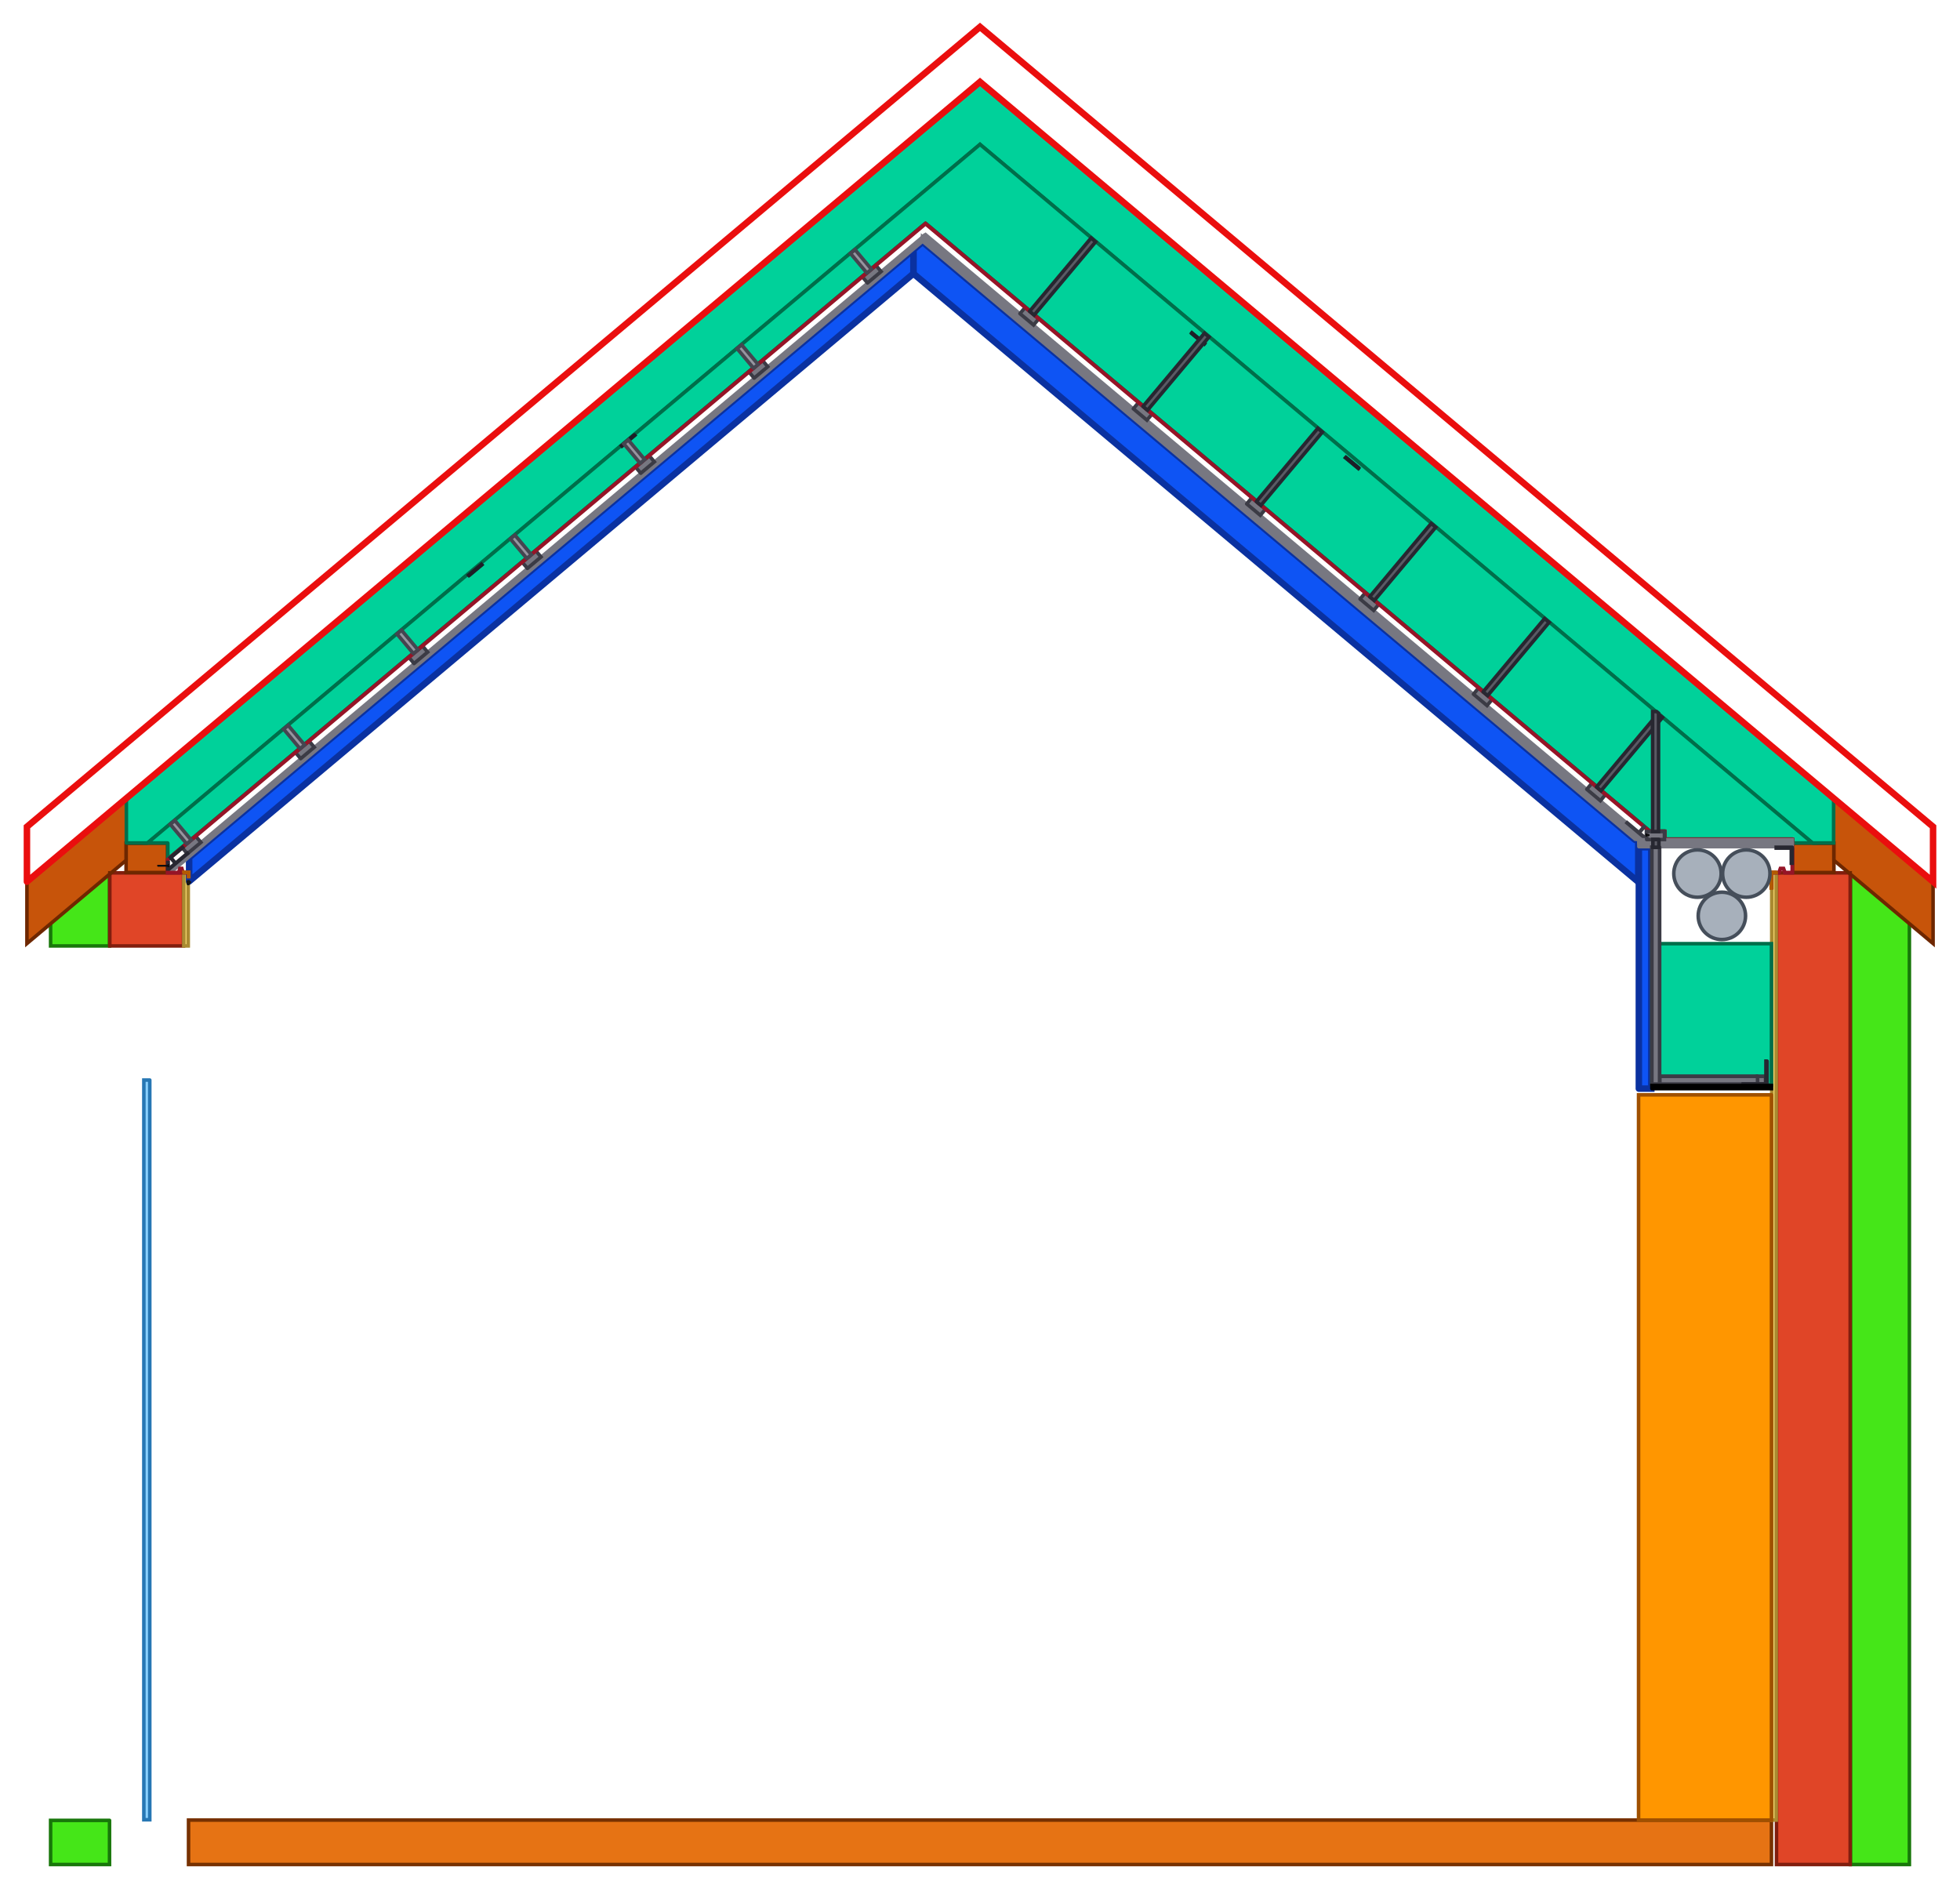
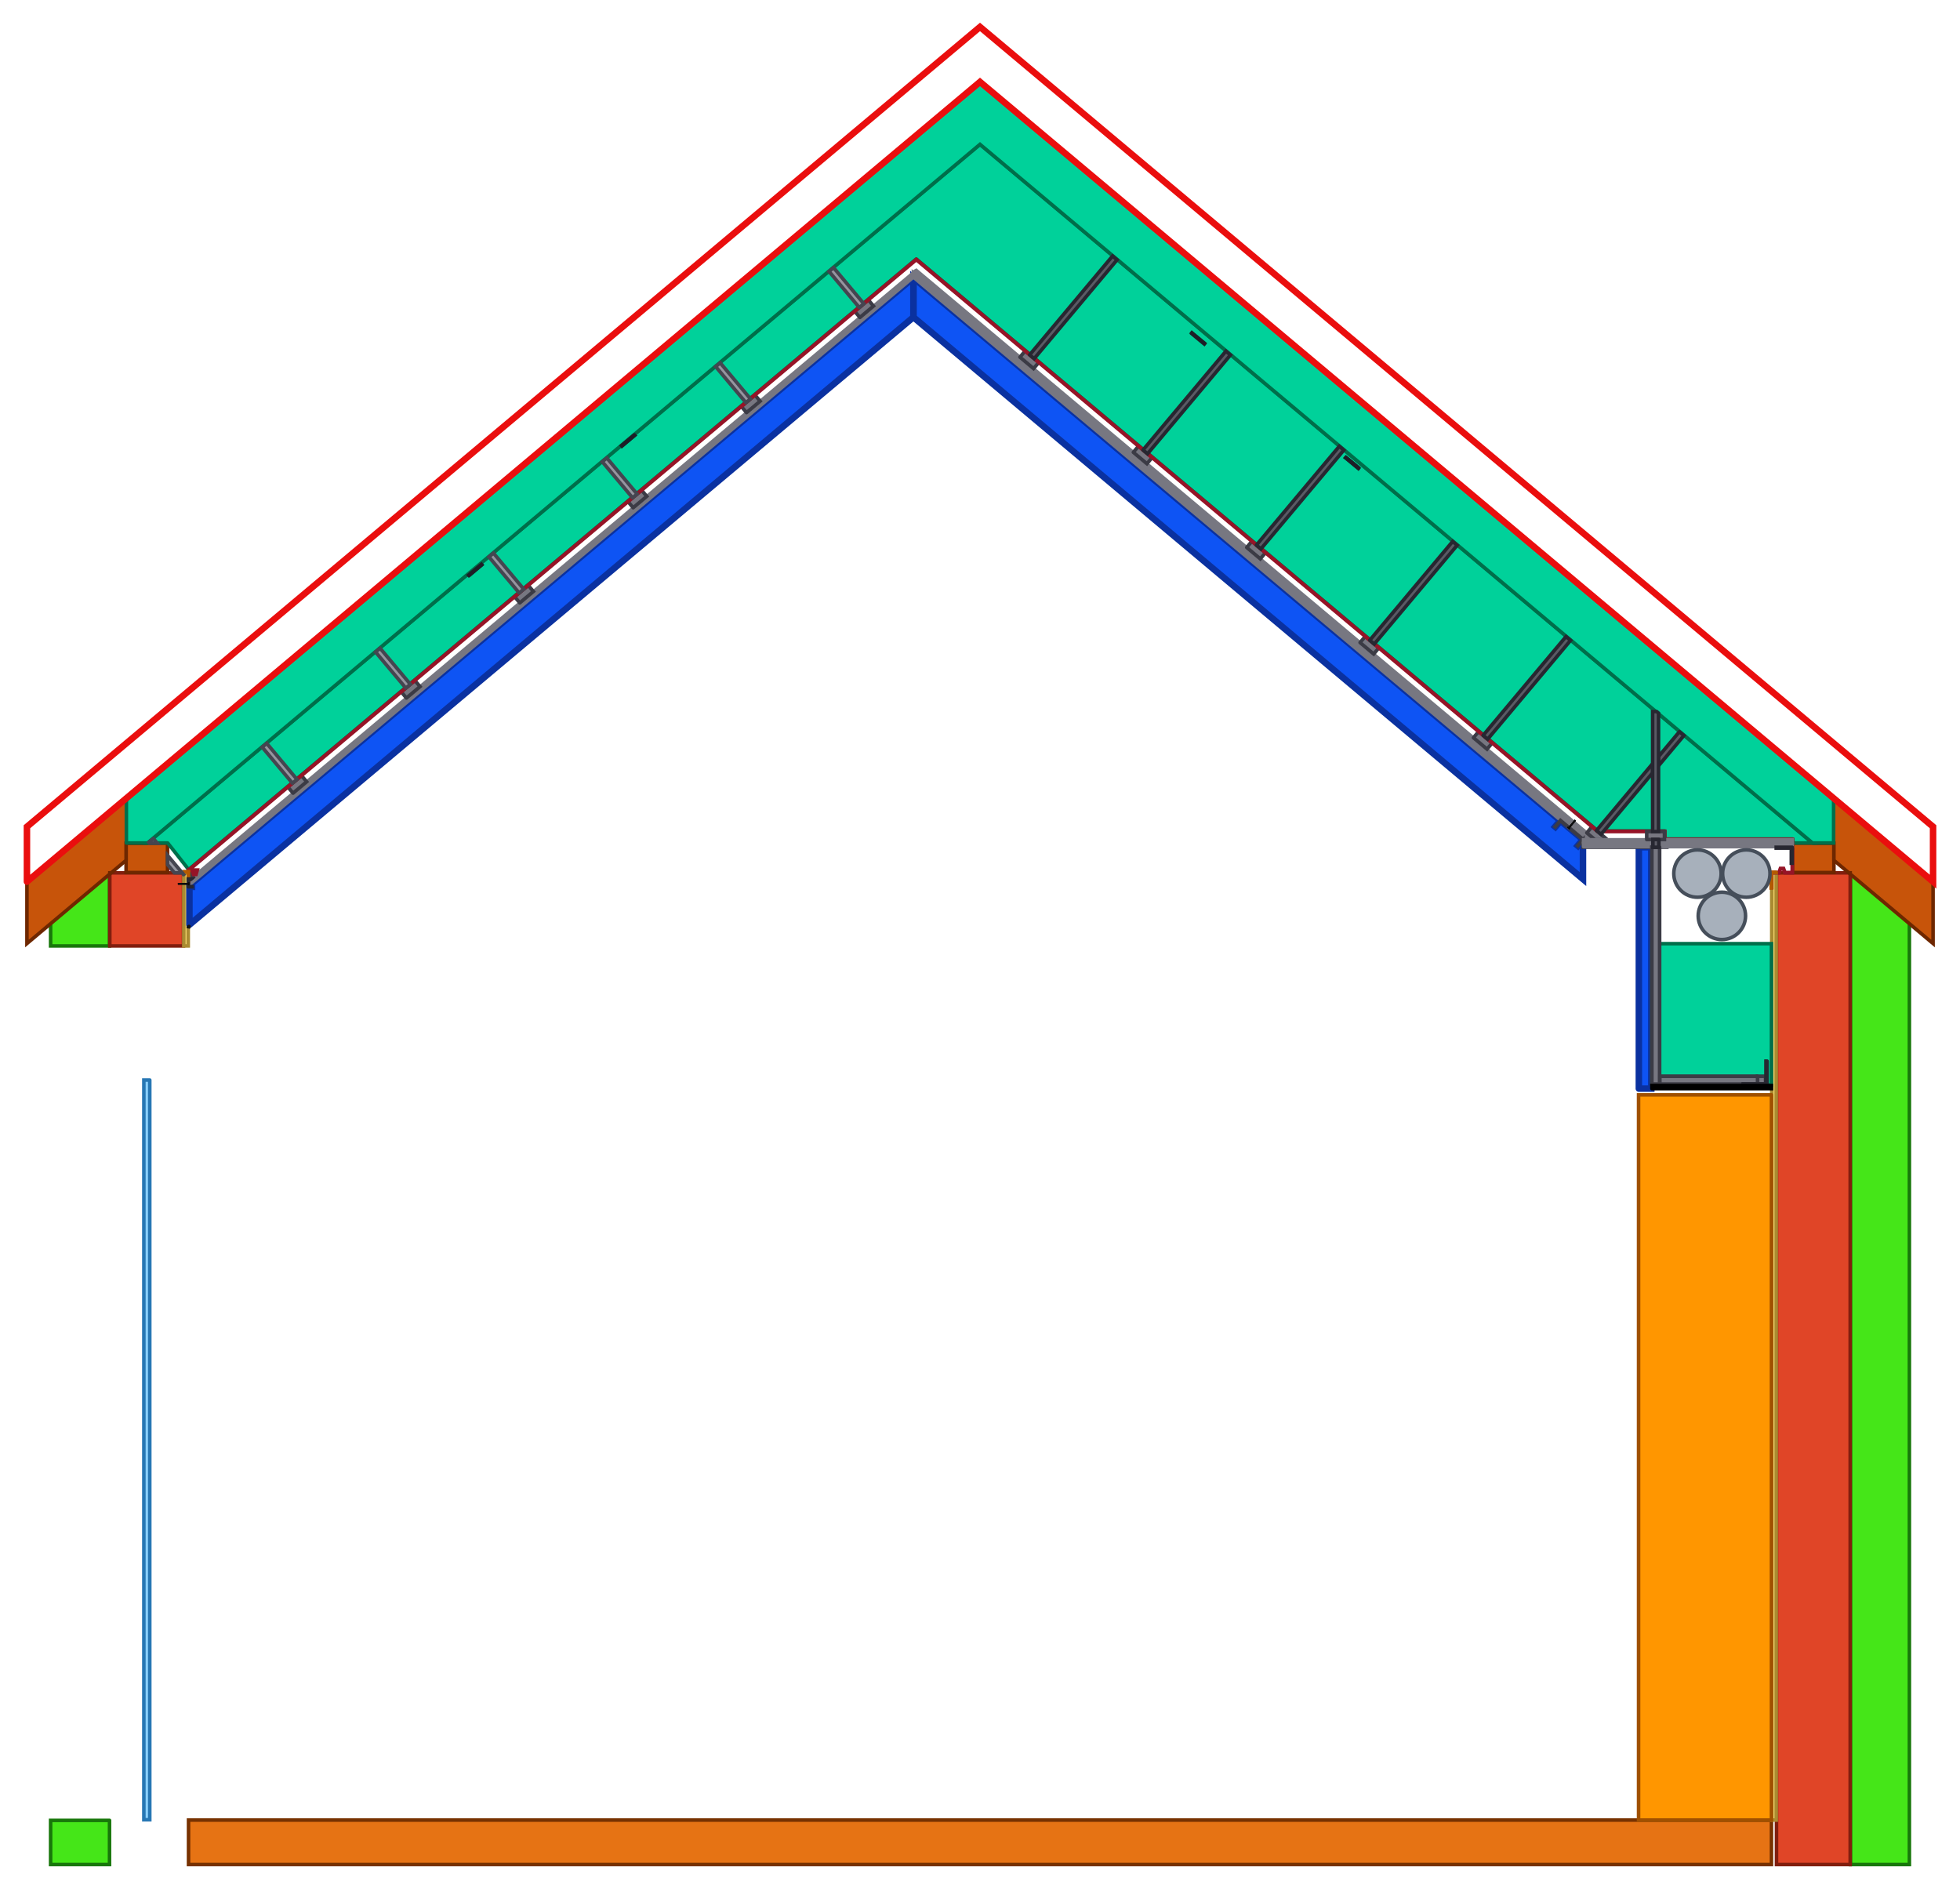
<svg xmlns="http://www.w3.org/2000/svg" width="6622.0mm" height="6389.6mm" viewBox="-636.0 -6148.6 6622.0 6389.6" version="1.1">
  <g transform="scale(1,-1)" stroke-linecap="round">
    <g fill="rgb(230,115,20)" stroke="rgb(119,49,0)" stroke-width="12.0" id="floor">
      <path d="M 5349.0,0.0 L 1.0,0.0 L 1.0,-150.0 L 5349.0,-150.0 L 5349.0,0.0" />
    </g>
    <g fill="rgb(69,230,24)" stroke="rgb(24,119,10)" stroke-width="12.0" id="eps">
      <path d="M -266.0,3200.0 L -465.0,3200.0 L -465.0,2953.0 L -266.0,2953.0 L -266.0,3200.0" />
      <path d="M -266.0,-1.0 L -465.0,-1.0 L -465.0,-150.0 L -266.0,-150.0 L -266.0,-1.0" />
      <path d="M 5815.0,3200.0 L 5616.0,3200.0 L 5616.0,-150.0 L 5815.0,-150.0 L 5815.0,3200.0" />
    </g>
    <g fill="rgb(224,69,39)" stroke="rgb(129,30,14)" stroke-width="12.0" id="masonry">
      <path d="M -16.0,3200.0 L -265.0,3200.0 L -265.0,2953.0 L -16.0,2953.0 L -16.0,3200.0" />
      <path d="M 5615.0,3200.0 L 5366.0,3200.0 L 5366.0,-150.0 L 5615.0,-150.0 L 5615.0,3200.0" />
    </g>
    <g fill="rgb(255,224,119)" stroke="rgb(170,139,49)" stroke-width="12.0" id="plaster">
      <path d="M 0.0,3200.0 L -15.0,3200.0 L -15.0,2953.0 L 0.0,2953.0 L 0.0,3200.0" />
      <path d="M 5365.0,3200.0 L 5350.0,3200.0 L 5350.0,0.0 L 5365.0,0.0 L 5365.0,3200.0" />
    </g>
    <g fill="rgb(255,150,0)" stroke="rgb(160,80,0)" stroke-width="12.0" id="furniture">
      <path d="M 5349.0,2450.0 L 4900.0,2450.0 L 4900.0,0.0 L 5349.0,0.0 L 5349.0,2450.0" />
    </g>
    <g fill="rgb(199,84,10)" stroke="rgb(110,39,0)" stroke-width="12.0" id="wall_plate">
      <path d="M -70.0,3300.0 L -210.0,3300.0 L -210.0,3201.0 L -70.0,3201.0 L -70.0,3300.0" />
      <path d="M 5560.0,3300.0 L 5420.0,3300.0 L 5420.0,3201.0 L 5560.0,3201.0 L 5560.0,3300.0" />
    </g>
    <g fill="rgb(199,84,10)" stroke="rgb(110,39,0)" stroke-width="12.0" id="rafters">
      <path d="M 5895.0,3168.026 L 2675.0,5869.927 L -545.0,3168.026 L -545.0,2961.161 L -265.0,3196.109 L -265.0,3200.0 L -260.363,3200.0 L -210.0,3242.259 L -210.0,3300.0 L -141.187,3300.0 L 2675.0,5663.062 L 5491.187,3300.0 L 5560.0,3300.0 L 5560.0,3242.259 L 5610.363,3200.0 L 5615.0,3200.0 L 5615.0,3196.109 L 5895.0,2961.161 L 5895.0,3168.026" />
    </g>
    <g fill="rgb(0,209,154)" stroke="rgb(0,110,74)" stroke-width="12.0" id="plenum_wool">
+       <path d="M 1.347,3211.041 L 2459.08,5273.324 A 1.0,1.0 -140 0,0 2460.366,5273.324 L 4762.624,3341.5 L 4988.5,3341.5 A 1.0,1.0 180.0 0,0 4989.5,3340.5 L 4989.5,3314.5 L 5420.0,3314.5 A 1.0,1.0 180.0 0,0 5421.0,3313.5 L 5421.0,3301.0 L 5487.248,3301.0 L 2675.0,5660.756 L -137.248,3301.0 L -70.0,3301.0 A 1.0,1.0 180.0 0,0 -69.214,3300.619 L 1.347,3211.041 M 990.575,4242.134 L 991.86,4240.602 L 948.526,4204.24 L 947.241,4205.773 L 990.575,4242.134 M 1507.259,4679.599 L 1508.544,4678.067 L 1465.21,4641.706 L 1463.925,4643.238 L 1507.259,4679.599 M 3911.354,4603.57 L 3954.687,4567.719 L 3953.401,4566.187 L 3910.068,4602.038 L 3911.354,4603.57 M 3434.147,4988.324 L 3432.861,4986.791 L 3389.528,5022.643 L 3390.813,5024.175 L 3434.147,4988.324" />
      <path d="M -209.0,3301.0 L -137.612,3301.0 L 2675.0,5661.062 L 5487.612,3301.0 L 5559.0,3301.0 L 5559.0,3449.963 L 2675.0,5869.927 L -209.0,3449.963 L -209.0,3301.0" />
-       <path d="M -69.0,3247 L 2490.195,5394.42 A 1.0,1.0 -140.0 0,0 2491.481,5394.42 L 4938.055,3341.5 L 4988.5,3341.5 A 1.0,1.0 180.0 0,0 4989.5,3340.5 L 4989.5,3314.5 L 5420.0,3314.5 A 1.0,1.0 180.0 0,0 5421.0,3313.5 L 5421.0,3301.0 L 5487.248,3301.0 L 2675.0,5660.756 L -137.248,3301.0 L -70.0,3301.0 A 1.0,1.0 180.0 0,0 -69.0,3300.0 L -69.0,3247 M 990.575,4242.134 L 991.86,4240.602 L 948.526,4204.24 L 947.241,4205.773 L 990.575,4242.134 M 1465.21,4641.706 L 1463.925,4643.238 L 1507.259,4679.599 L 1508.544,4678.067 L 1465.21,4641.706 M 3911.354,4603.57 L 3954.687,4567.719 L 3953.401,4566.187 L 3910.068,4602.038 L 3911.354,4603.57 M 3434.147,4988.324 L 3432.861,4986.791 L 3389.528,5022.643 L 3390.813,5024.175 L 3434.147,4988.324" />
    </g>
    <g fill="rgb(69,69,80)" stroke="rgb(30,30,39)" stroke-width="12.0" id="racking_strap">
      <path d="M 1507.259,4679.599 L 1463.925,4643.238 L 1465.21,4641.706 L 1508.544,4678.067 L 1507.259,4679.599" />
      <path d="M 948.526,4204.24 L 991.86,4240.602 L 990.575,4242.134 L 947.241,4205.773 L 948.526,4204.24" />
      <path d="M 3954.687,4567.719 L 3911.354,4603.57 L 3910.068,4602.038 L 3953.401,4566.187 L 3954.687,4567.719" />
      <path d="M 3389.528,5022.643 L 3432.861,4986.791 L 3434.147,4988.324 L 3390.813,5024.175 L 3389.528,5022.643" />
    </g>
    <g fill="none" stroke="rgb(234,14,14)" stroke-width="22.0" id="roofing">
      <path d="M -545.0,3170.026 L 2675.0,5871.927 L 5895.0,3170.026 L 5895.0,3355.699 L 2675.0,6057.6 L -545.0,3355.699 L -545.0,3170.026" />
    </g>
    <g fill="rgb(139,209,255)" stroke="rgb(39,119,180)" stroke-width="12.0" id="glazing">
      <path d="M -130.0,2500.0 L -150.0,2500.0 L -150.0,1.0 L -130.0,1.0 L -130.0,2500.0" />
    </g>
    <g fill="rgb(14,84,244)" stroke="rgb(10,49,160)" stroke-width="22.0" id="slope_naturheld_140">
-       <path d="M 2450.0,5223.972 A 1.0,1.0 -140.0 0,0 2450.643,5223.738 L 4899.0,3169.322 L 4899.0,3311.5 L 4888.607,3311.5 A 1.0,1.0 0.0 0,0 4887.964,3311.734 L 2481.114,5331.321 L 2450.0,5305.212 L 2450.0,5223.972" />
-       <path d="M 3.0,3171 L 2449.357,5223.738 A 1.0,1.0 -140.0 0,0 2450.0,5223.972 L 2450.0,5305.212 L 3.0,3251.936 L 3.0,3171" />
+       <path d="M 2450.0,5076.768 A 1.0,1.0 -140.0 0,0 2450.643,5076.534 L 4712.176,3178.882 L 4712.176,3311.308 L 4695.178,3291.051 L 4694.412,3291.694 L 4711.767,3312.377 L 4636.224,3375.765 L 4618.869,3355.081 L 4618.103,3355.724 L 4635.458,3376.407 L 2450.0,5210.225 L 2450.0,5076.768" />
+       <path d="M 4.0,3024.635 L 2449.357,5076.534 A 1.0,1.0 -140.0 0,0 2450.0,5076.768 L 2450.0,5210.225 L 4.0,3157.787 L 4.0,3153.543 L 12.8,3153.543 L 12.8,3152.743 L 4.0,3152.743 L 4.0,3024.635" />
    </g>
    <g fill="rgb(230,230,234)" stroke="rgb(119,119,129)" stroke-width="12.0" id="slope_gkf">
-       <path d="M 2481.114,5333.626 L 4888.607,3313.5 L 4908.053,3311.5 L 2481.114,5347.944 L 2481.114,5333.626" />
-       <path d="M -58.0,3203.056 L 2481.114,5333.626 L 2481.114,5347.944 L -58.0,3217.374 L -58.0,3203.056" />
-       <path d="M 2481.114,5349.944 L 4908.053,3313.5 L 4927.5,3311.5 L 2490.838,5356.102 L 2481.114,5349.944" />
+       <path d="M 2450.0,5212.53 L 4713.176,3313.5 L 4732.622,3311.5 L 2450.0,5226.848 L 2450.0,5212.53" />
+       <path d="M 1.2,3157.743 L 2450.0,5212.53 L 2450.0,5226.848 L 1.2,3172.06 L 1.2,3157.743" />
+       <path d="M 2450.0,5228.848 L 4732.622,3313.5 L 4752.069,3311.5 L 2459.723,5235.006 L 2450.0,5228.848" />
    </g>
    <g fill="rgb(119,119,129)" stroke="rgb(59,59,69)" stroke-width="12.0" id="slope_cd">
-       <path d="M -2.354,3265.066 L 42.752,3302.915 L 25.397,3323.598 L -19.709,3285.749 L -19.067,3284.983 L -19.923,3284.265 L -3.853,3265.113 L -2.997,3265.832 L -2.354,3265.066" />
-       <path d="M 379.812,3585.741 L 425.774,3624.308 L 408.419,3644.992 L 362.456,3606.424 L 379.812,3585.741" />
-       <path d="M 762.834,3907.135 L 808.797,3945.702 L 791.441,3966.385 L 745.479,3927.818 L 762.834,3907.135" />
-       <path d="M 1145.856,4228.529 L 1191.819,4267.096 L 1174.463,4287.779 L 1128.501,4249.212 L 1145.856,4228.529" />
-       <path d="M 1528.878,4549.923 L 1574.841,4588.49 L 1557.486,4609.173 L 1511.523,4570.606 L 1528.878,4549.923" />
-       <path d="M 1911.901,4871.316 L 1957.863,4909.884 L 1940.508,4930.567 L 1894.545,4892 L 1911.901,4871.316" />
-       <path d="M 2294.923,5192.71 L 2340.885,5231.277 L 2323.53,5251.961 L 2277.567,5213.393 L 2294.923,5192.71" />
-       <path d="M 2810.038,5089.262 L 2856,5050.694 L 2873.356,5071.378 L 2827.393,5109.945 L 2810.038,5089.262" />
-       <path d="M 3193.06,4767.868 L 3239.023,4729.301 L 3256.378,4749.984 L 3210.415,4788.551 L 3193.06,4767.868" />
-       <path d="M 3576.082,4446.474 L 3622.045,4407.907 L 3639.4,4428.59 L 3593.438,4467.157 L 3576.082,4446.474" />
-       <path d="M 3959.104,4125.08 L 4005.067,4086.513 L 4022.422,4107.196 L 3976.46,4145.764 L 3959.104,4125.08" />
-       <path d="M 4342.127,3803.687 L 4388.089,3765.119 L 4405.445,3785.802 L 4359.482,3824.37 L 4342.127,3803.687" />
-       <path d="M 4725.149,3482.293 L 4771.112,3443.725 L 4788.467,3464.409 L 4742.504,3502.976 L 4725.149,3482.293" />
+       <path d="M 17.041,3186.352 L 1.2,3205.23 L 1.2,3179.06 L 8.351,3179.06 L 17.041,3186.352" />
+       <path d="M 1.2,3173.06 L 7.397,3178.26 L 1.2,3178.26 L 1.2,3173.06" />
+       <path d="M 354.1,3469.179 L 400.063,3507.746 L 382.708,3528.429 L 336.745,3489.862 L 354.1,3469.179" />
+       <path d="M 737.122,3790.573 L 783.085,3829.14 L 765.73,3849.823 L 719.767,3811.256 L 737.122,3790.573" />
+       <path d="M 1120.145,4111.966 L 1166.107,4150.534 L 1148.752,4171.217 L 1102.789,4132.65 L 1120.145,4111.966" />
+       <path d="M 1503.167,4433.36 L 1549.129,4471.927 L 1531.774,4492.611 L 1485.812,4454.043 L 1503.167,4433.36" />
+       <path d="M 1886.189,4754.754 L 1932.152,4793.321 L 1914.796,4814.004 L 1868.834,4775.437 L 1886.189,4754.754" />
+       <path d="M 2269.211,5076.148 L 2315.174,5114.715 L 2297.819,5135.398 L 2251.856,5096.831 L 2269.211,5076.148" />
+       <path d="M 2810.038,4942.058 L 2856,4903.49 L 2873.356,4924.174 L 2827.393,4962.741 L 2810.038,4942.058" />
+       <path d="M 3193.06,4620.664 L 3239.023,4582.097 L 3256.378,4602.78 L 3210.415,4641.347 L 3193.06,4620.664" />
+       <path d="M 3576.082,4299.27 L 3622.045,4260.703 L 3639.4,4281.386 L 3593.438,4319.953 L 3576.082,4299.27" />
+       <path d="M 3959.104,3977.876 L 4005.067,3939.309 L 4022.422,3959.992 L 3976.46,3998.559 L 3959.104,3977.876" />
+       <path d="M 4342.127,3656.482 L 4388.089,3617.915 L 4405.445,3638.598 L 4359.482,3677.166 L 4342.127,3656.482" />
+       <path d="M 4725.149,3335.089 L 4753.261,3311.5 L 4783.68,3311.5 L 4788.467,3317.205 L 4742.504,3355.772 L 4725.149,3335.089" />
+       <path d="M 4765.774,3301.0 L 4768.158,3299.0 L 4773.191,3299.0 L 4774.87,3301.0 L 4765.774,3301.0" />
    </g>
    <g fill="rgb(224,34,59)" stroke="rgb(150,20,39)" stroke-width="12.0" id="slope_foil">
-       <path d="M -18.377,3200.0 L 0.0,3200.0 L 0.0,3188.0 L 1.0,3188.0 L 1.0,3201.0 L -17.623,3201.0 L -21.623,3215.0 L -28.377,3215.0 L -32.377,3201.0 L -69.0,3201.0 L -69.0,3244.389 L 2490.838,5392.348 L 4937.327,3339.5 L 4987.5,3339.5 L 4987.5,3312.5 L 5419.0,3312.5 L 5419.0,3201.0 L 5394.852,3201.0 L 5389.852,3215.0 L 5379.148,3215.0 L 5374.148,3201.0 L 5349.0,3201.0 L 5349.0,3150.0 L 5350.0,3150.0 L 5350.0,3200.0 L 5374.852,3200.0 L 5379.852,3214.0 L 5389.148,3214.0 L 5394.148,3200.0 L 5420.0,3200.0 L 5420.0,3313.5 L 4988.5,3313.5 L 4988.5,3340.5 L 4937.691,3340.5 L 2490.838,5393.654 L -70.0,3244.856 L -70.0,3200.0 L -31.623,3200.0 L -27.623,3214.0 L -22.377,3214.0 L -18.377,3200.0" />
+       <path d="M 1.018,3209.459 L 1.0,3209.459 L 1.0,3208.459 L 13.623,3208.459 L 17.623,3194.459 L 26.377,3194.459 L 30.663,3209.459 L 2.574,3209.459 L 2459.723,5271.252 L 4761.896,3339.5 L 4987.5,3339.5 L 4987.5,3312.5 L 5419.0,3312.5 L 5419.0,3201.0 L 5394.852,3201.0 L 5389.852,3215.0 L 5379.148,3215.0 L 5374.148,3201.0 L 5349.0,3201.0 L 5349.0,3150.0 L 5350.0,3150.0 L 5350.0,3200.0 L 5374.852,3200.0 L 5379.852,3214.0 L 5389.148,3214.0 L 5394.148,3200.0 L 5420.0,3200.0 L 5420.0,3313.5 L 4988.5,3313.5 L 4988.5,3340.5 L 4762.26,3340.5 L 2459.723,5272.558 L 1.018,3209.459 M 29.337,3208.459 L 25.623,3195.459 L 18.377,3195.459 L 14.663,3208.459 L 29.337,3208.459" />
+       <path d="M 2.0,3173.732 L 1.0,3172.893 L 1.0,3169.612 L 1.2,3169.612 L 1.2,3172.06 L 2.0,3172.732 L 2.0,3173.732" />
    </g>
    <g fill="rgb(255,139,0)" stroke="rgb(180,90,0)" stroke-width="12.0" id="vapour_brake_tape">
-       <path d="M -15.0,3201.0 L 1.0,3201.0 L 1.0,3187.0 L 2.0,3187.0 L 2.0,3202.0 L -15.0,3202.0 L -15.0,3201.0" />
+       <path d="M -13.0,3203.0 L 0.05,3203.0 L 0.05,3179.06 L 1.05,3179.06 L 1.05,3204.0 L -13.0,3204.0 L -13.0,3203.0" />
+       <path d="M 1.0,3169.612 L 1.0,3172.893 L 1.05,3172.935 L 1.05,3178.26 L 0.8,3178.26 L 0.8,3169.612 L 1.0,3169.612" />
      <path d="M 5365.0,3202.0 L 5348.0,3202.0 L 5348.0,3149.0 L 5349.0,3149.0 L 5349.0,3201.0 L 5365.0,3201.0 L 5365.0,3202.0" />
    </g>
    <g fill="rgb(119,119,129)" stroke="rgb(39,39,49)" stroke-width="12.0" id="eave_ud">
-       <path d="M -68.0,3213.143 L -68.0,3235.143 L -69.0,3235.143 L -69.0,3213.143 L -64.404,3213 L -2.354,3265.066 L -2.997,3265.832 L -42.831,3232.407 L -58.901,3251.558 L -19.067,3284.983 L -19.709,3285.749 L -60.31,3251.681 L -43.597,3231.764 L -65.047,3213.766 L -68.0,3213.143" />
+       <path d="M 0.0,3152.743 L 12.8,3152.743 L 12.8,3153.543 L 0.8,3153.543 L 0.8,3178.26 L 8.589,3178.26 L 9.542,3179.06 L -0.0,3179.06 L 0.0,3152.743" />
    </g>
    <g fill="rgb(244,244,244)" stroke="rgb(20,20,20)" stroke-width="12.0" id="eave_acrylic">
-       <path d="M 0.0,3163.678 L 6.0,3172.212 L 2.0,3168.856 L 0.0,3168.856 L 0.0,3163.678" />
+       <path d="M 2.4,3018.787 L 2.4,3020.787 L 0.2,3015.141 L 0.2,3013.141 L 2.4,3018.787" />
    </g>
    <g fill="rgb(150,150,160)" stroke="rgb(69,69,80)" stroke-width="12.0" id="slope_direct_hanger">
-       <path d="M -5.245,3297.886 L 10.076,3310.742 L -45.355,3376.802 L -60.676,3363.946 L -5.245,3297.886" />
-       <path d="M 377.777,3619.28 L 393.098,3632.136 L 337.667,3698.196 L 322.346,3685.34 L 377.777,3619.28" />
-       <path d="M 760.799,3940.674 L 776.12,3953.53 L 720.69,4019.59 L 705.369,4006.734 L 760.799,3940.674" />
-       <path d="M 1143.822,4262.068 L 1159.143,4274.923 L 1103.712,4340.983 L 1088.391,4328.128 L 1143.822,4262.068" />
-       <path d="M 1526.844,4583.462 L 1542.165,4596.317 L 1486.734,4662.377 L 1471.413,4649.521 L 1526.844,4583.462" />
-       <path d="M 1909.866,4904.855 L 1925.187,4917.711 L 1869.756,4983.771 L 1854.435,4970.915 L 1909.866,4904.855" />
-       <path d="M 2292.888,5226.249 L 2308.209,5239.105 L 2252.778,5305.165 L 2237.458,5292.309 L 2292.888,5226.249" />
+       <path d="M -16.0,3193.874 L -15.636,3194.18 L -16.0,3194.614 L -16.0,3193.874" />
+       <path d="M -117.839,3315.981 L -133.16,3303.125 L -130.538,3300.0 L -104.429,3300.0 L -117.839,3315.981" />
+       <path d="M -20.519,3200.0 L -70.0,3258.969 L -70.0,3227.854 L -46.628,3200.0 L -20.519,3200.0" />
+       <path d="M 352.066,3502.718 L 367.387,3515.574 L 265.183,3637.375 L 249.863,3624.519 L 352.066,3502.718" />
+       <path d="M 735.088,3824.112 L 750.409,3836.967 L 648.206,3958.768 L 632.885,3945.913 L 735.088,3824.112" />
+       <path d="M 1118.11,4145.505 L 1133.431,4158.361 L 1031.228,4280.162 L 1015.907,4267.306 L 1118.11,4145.505" />
+       <path d="M 1501.132,4466.899 L 1516.453,4479.755 L 1414.25,4601.556 L 1398.929,4588.7 L 1501.132,4466.899" />
+       <path d="M 1884.155,4788.293 L 1899.476,4801.149 L 1797.272,4922.95 L 1781.951,4910.094 L 1884.155,4788.293" />
+       <path d="M 2267.177,5109.687 L 2282.498,5122.543 L 2180.295,5244.344 L 2164.974,5231.488 L 2267.177,5109.687" />
    </g>
    <g fill="rgb(90,90,100)" stroke="rgb(39,39,49)" stroke-width="12.0" id="slope_nonius">
-       <path d="M 2842.714,5097.089 L 2858.035,5084.233 L 3065.649,5331.658 L 3050.328,5344.514 L 2842.714,5097.089" />
-       <path d="M 3225.736,4775.695 L 3241.057,4762.84 L 3448.671,5010.264 L 3433.35,5023.12 L 3225.736,4775.695" />
-       <path d="M 3608.758,4454.302 L 3624.079,4441.446 L 3831.693,4688.87 L 3816.372,4701.726 L 3608.758,4454.302" />
-       <path d="M 3991.781,4132.908 L 4007.102,4120.052 L 4214.715,4367.476 L 4199.394,4380.332 L 3991.781,4132.908" />
-       <path d="M 4374.803,3811.514 L 4390.124,3798.658 L 4597.737,4046.083 L 4582.417,4058.938 L 4374.803,3811.514" />
-       <path d="M 4757.825,3490.12 L 4773.146,3477.264 L 4947.5,3685.051 L 4947.5,3716.166 L 4757.825,3490.12" />
-       <path d="M 4967.5,3708.887 L 4980.76,3724.689 L 4967.5,3735.815 L 4967.5,3708.887" />
+       <path d="M 2842.714,4949.885 L 2858.035,4937.029 L 3138.132,5270.837 L 3122.812,5283.692 L 2842.714,4949.885" />
+       <path d="M 3225.736,4628.491 L 3241.057,4615.635 L 3521.155,4949.443 L 3505.834,4962.298 L 3225.736,4628.491" />
+       <path d="M 3608.758,4307.097 L 3624.079,4294.242 L 3904.177,4628.049 L 3888.856,4640.905 L 3608.758,4307.097" />
+       <path d="M 3991.781,3985.704 L 4007.102,3972.848 L 4287.199,4306.655 L 4271.878,4319.511 L 3991.781,3985.704" />
+       <path d="M 4374.803,3664.31 L 4390.124,3651.454 L 4670.221,3985.261 L 4654.9,3998.117 L 4374.803,3664.31" />
+       <path d="M 5037.923,3676.723 L 4967.5,3592.797 L 4967.5,3561.682 L 5053.244,3663.868 L 5037.923,3676.723" />
+       <path d="M 4757.825,3342.916 L 4773.146,3330.06 L 4947.5,3537.847 L 4947.5,3568.962 L 4757.825,3342.916" />
    </g>
    <g fill="rgb(14,84,244)" stroke="rgb(10,49,160)" stroke-width="22.0" id="soffit_naturheld_140">
      <path d="M 4901.0,2471.0 L 4943.0,2471.0 L 4943.0,3286.5 L 4901.0,3286.5 L 4901.0,2471.0" />
    </g>
    <g fill="rgb(0,209,154)" stroke="rgb(0,110,74)" stroke-width="12.0" id="soffit_mineral_wool">
      <path d="M 4945.0,2483.5 L 5349.0,2483.5 L 5349.0,2960.606 L 4945.0,2960.606 L 4945.0,2483.5 M 5302.0,2486.5 L 5302.0,2512.5 L 5329.0,2512.5 L 5329.0,2486.5 L 5302.0,2486.5" />
    </g>
    <g fill="rgb(119,119,129)" stroke="rgb(59,59,69)" stroke-width="12.0" id="soffit_ud">
-       <path d="M 4926.5,3316.5 L 4927.5,3316.5 L 4927.5,3338.5 L 4926.5,3338.5 L 4926.5,3316.658 L 4923.547,3317.123 L 4902.097,3335.121 L 4918.81,3355.038 L 4918.044,3355.681 L 4901.331,3335.764 L 4861.497,3369.189 L 4860.854,3368.423 L 4922.904,3316.357 L 4926.5,3316.5" />
+       <path d="M 4995.5,3287.5 L 4713.176,3287.5 L 4713.176,3286.5 L 4995.5,3286.5 L 4995.5,3287.5" />
+       <path d="M 4713.176,3312.5 L 4636.101,3377.173 L 4618.103,3355.724 L 4618.869,3355.081 L 4636.224,3375.765 L 4711.767,3312.377 L 4694.412,3291.694 L 4695.178,3291.051 L 4712.176,3311.308 L 4712.176,3287.5 L 4713.176,3287.5 L 4713.176,3312.5" />
      <path d="M 5329.0,2512.5 L 5302.0,2512.5 L 5302.0,2486.5 L 5329.0,2486.5 L 5329.0,2512.5" />
    </g>
    <g fill="rgb(230,230,234)" stroke="rgb(119,119,129)" stroke-width="12.0" id="soffit_gkf">
-       <path d="M 4901.0,3288.5 L 5419.0,3288.5 L 5419.0,3299.0 L 4901.0,3299.0 L 4901.0,3288.5" />
-       <path d="M 4901.0,3301.0 L 5419.0,3301.0 L 5419.0,3311.5 L 4901.0,3311.5 L 4901.0,3301.0" />
+       <path d="M 4714.176,3288.5 L 5419.0,3288.5 L 5419.0,3299.0 L 4714.176,3299.0 L 4714.176,3288.5" />
+       <path d="M 4714.176,3301.0 L 5419.0,3301.0 L 5419.0,3311.5 L 4714.176,3311.5 L 4714.176,3301.0" />
    </g>
    <g fill="rgb(119,119,129)" stroke="rgb(59,59,69)" stroke-width="12.0" id="soffit_cd">
      <path d="M 4971.0,3286.5 L 4945.0,3286.5 L 4945.0,2486.5 L 4971.0,2486.5 L 4971.0,3286.5" />
      <path d="M 5302.0,2512.5 L 4972.0,2512.5 L 4972.0,2486.5 L 5302.0,2486.5 L 5302.0,2512.5" />
      <path d="M 4971.0,3286.5 L 4945.0,3286.5 L 4945.0,2486.5 L 4971.0,2486.5 L 4971.0,3286.5" />
      <path d="M 5302.0,2512.5 L 4972.0,2512.5 L 4972.0,2486.5 L 5302.0,2486.5 L 5302.0,2512.5" />
      <path d="M 4927.5,3312.5 L 4987.5,3312.5 L 4987.5,3339.5 L 4927.5,3339.5 L 4927.5,3312.5" />
    </g>
    <g fill="rgb(20,20,23)" stroke="rgb(10,10,11)" stroke-width="2.0" id="joint_screw">
-       <path d="M -68.0,3220.143 L -66.4,3220.143 L -66.4,3228.143 L -68.0,3228.143 L -68.0,3220.143" />
-       <path d="M -103.0,3222.393 L -68.0,3222.393 L -68.0,3225.893 L -103.0,3225.893 L -103.0,3222.393" />
-       <path d="M -68.0,3220.143 L -66.4,3220.143 L -66.4,3228.143 L -68.0,3228.143 L -68.0,3220.143" />
-       <path d="M -103.0,3222.393 L -68.0,3222.393 L -68.0,3225.893 L -103.0,3225.893 L -103.0,3222.393" />
-       <path d="M -103.0,3222.393 L -68.0,3222.393 L -68.0,3225.893 L -103.0,3225.893 L -103.0,3222.393" />
-       <path d="M 4924.9,3323.5 L 4926.5,3323.5 L 4926.5,3331.5 L 4924.9,3331.5 L 4924.9,3323.5" />
-       <path d="M 4926.5,3325.75 L 4936.0,3325.75 L 4936.0,3329.25 L 4926.5,3329.25 L 4926.5,3325.75" />
-       <path d="M 4924.9,3323.5 L 4926.5,3323.5 L 4926.5,3331.5 L 4924.9,3331.5 L 4924.9,3323.5" />
-       <path d="M 4926.5,3325.75 L 4936.0,3325.75 L 4936.0,3329.25 L 4926.5,3329.25 L 4926.5,3325.75" />
-       <path d="M 4924.9,3323.5 L 4926.5,3323.5 L 4926.5,3331.5 L 4924.9,3331.5 L 4924.9,3323.5" />
-       <path d="M 4926.5,3325.75 L 4936.0,3325.75 L 4936.0,3329.25 L 4926.5,3329.25 L 4926.5,3325.75" />
+       <path d="M 1.0,3158.743 L 2.6,3158.743 L 2.6,3166.743 L 1.0,3166.743 L 1.0,3158.743" />
+       <path d="M -34.0,3160.993 L 1.0,3160.993 L 1.0,3164.493 L -34.0,3164.493 L -34.0,3160.993" />
+       <path d="M 1.0,3158.743 L 2.6,3158.743 L 2.6,3166.743 L 1.0,3166.743 L 1.0,3158.743" />
+       <path d="M -34.0,3160.993 L 1.0,3160.993 L 1.0,3164.493 L -34.0,3164.493 L -34.0,3160.993" />
+       <path d="M -34.0,3160.993 L 1.0,3160.993 L 1.0,3164.493 L -34.0,3164.493 L -34.0,3160.993" />
+       <path d="M 4953.5,3285.9 L 4961.5,3285.9 L 4961.5,3287.5 L 4953.5,3287.5 L 4953.5,3285.9" />
+       <path d="M 4955.75,3287.5 L 4959.25,3287.5 L 4959.25,3312.5 L 4955.75,3312.5 L 4955.75,3287.5" />
+       <path d="M 4953.5,3285.9 L 4961.5,3285.9 L 4961.5,3287.5 L 4953.5,3287.5 L 4953.5,3285.9" />
+       <path d="M 4955.75,3287.5 L 4959.25,3287.5 L 4959.25,3312.5 L 4955.75,3312.5 L 4955.75,3287.5" />
+       <path d="M 4953.5,3285.9 L 4961.5,3285.9 L 4961.5,3287.5 L 4953.5,3287.5 L 4953.5,3285.9" />
+       <path d="M 4955.75,3287.5 L 4959.25,3287.5 L 4959.25,3312.5 L 4955.75,3312.5 L 4955.75,3287.5" />
+       <path d="M 4660.475,3353.327 L 4666.604,3348.185 L 4667.632,3349.41 L 4661.504,3354.553 L 4660.475,3353.327" />
+       <path d="M 4663.227,3353.106 L 4665.908,3350.857 L 4687.12,3376.136 L 4684.439,3378.386 L 4663.227,3353.106" />
+       <path d="M 4660.475,3353.327 L 4666.604,3348.185 L 4667.632,3349.41 L 4661.504,3354.553 L 4660.475,3353.327" />
+       <path d="M 4663.227,3353.106 L 4665.908,3350.857 L 4687.12,3376.136 L 4684.439,3378.386 L 4663.227,3353.106" />
+       <path d="M 4660.475,3353.327 L 4666.604,3348.185 L 4667.632,3349.41 L 4661.504,3354.553 L 4660.475,3353.327" />
+       <path d="M 4663.227,3353.106 L 4665.908,3350.857 L 4687.12,3376.136 L 4684.439,3378.386 L 4663.227,3353.106" />
    </g>
    <g fill="rgb(90,90,100)" stroke="rgb(39,39,49)" stroke-width="12.0" id="soffit_nonius">
      <path d="M 4961.075,3744.817 L 4947.5,3744.817 L 4947.5,3339.5 L 4967.5,3339.5 L 4967.5,3739.426 L 4961.075,3744.817" />
      <path d="M 4968.5,3312.5 L 4948.5,3312.5 L 4948.5,3286.5 L 4968.5,3286.5 L 4968.5,3312.5" />
      <path d="M 4968.5,3312.5 L 4948.5,3312.5 L 4948.5,3286.5 L 4968.5,3286.5 L 4968.5,3312.5" />
      <path d="M 5331.0,2486.5 L 5254.0,2486.5 L 5254.0,2483.5 L 5331.0,2483.5 L 5331.0,2486.5" />
      <path d="M 5334.0,2563.5 L 5331.0,2563.5 L 5331.0,2486.5 L 5334.0,2486.5 L 5334.0,2563.5" />
      <path d="M 5331.0,2486.5 L 5254.0,2486.5 L 5254.0,2483.5 L 5331.0,2483.5 L 5331.0,2486.5" />
      <path d="M 5334.0,2563.5 L 5331.0,2563.5 L 5331.0,2486.5 L 5334.0,2486.5 L 5334.0,2563.5" />
      <path d="M 5419.0,3286.5 L 5365.0,3286.5 L 5365.0,3283.5 L 5419.0,3283.5 L 5419.0,3286.5" />
      <path d="M 5419.0,3283.5 L 5416.0,3283.5 L 5416.0,3232.5 L 5419.0,3232.5 L 5419.0,3283.5" />
    </g>
    <g fill="rgb(167,176,187)" stroke="rgb(69,78,90)" stroke-width="12.0" id="soffit_duct">
      <circle cx="5264.0" cy="3197.5" r="80.0" />
      <circle cx="5099.0" cy="3197.5" r="80.0" />
      <circle cx="5181.5" cy="3054.606" r="80.0" />
    </g>
    <g fill="none" stroke="rgb(0,0,0)" stroke-width="12.0" id="soffit_gkb">
      <path d="M 4945.0,2471.0 L 5349.0,2471.0 L 5349.0,2481.5 L 4945.0,2481.5 L 4945.0,2471.0" />
    </g>
  </g>
</svg>
